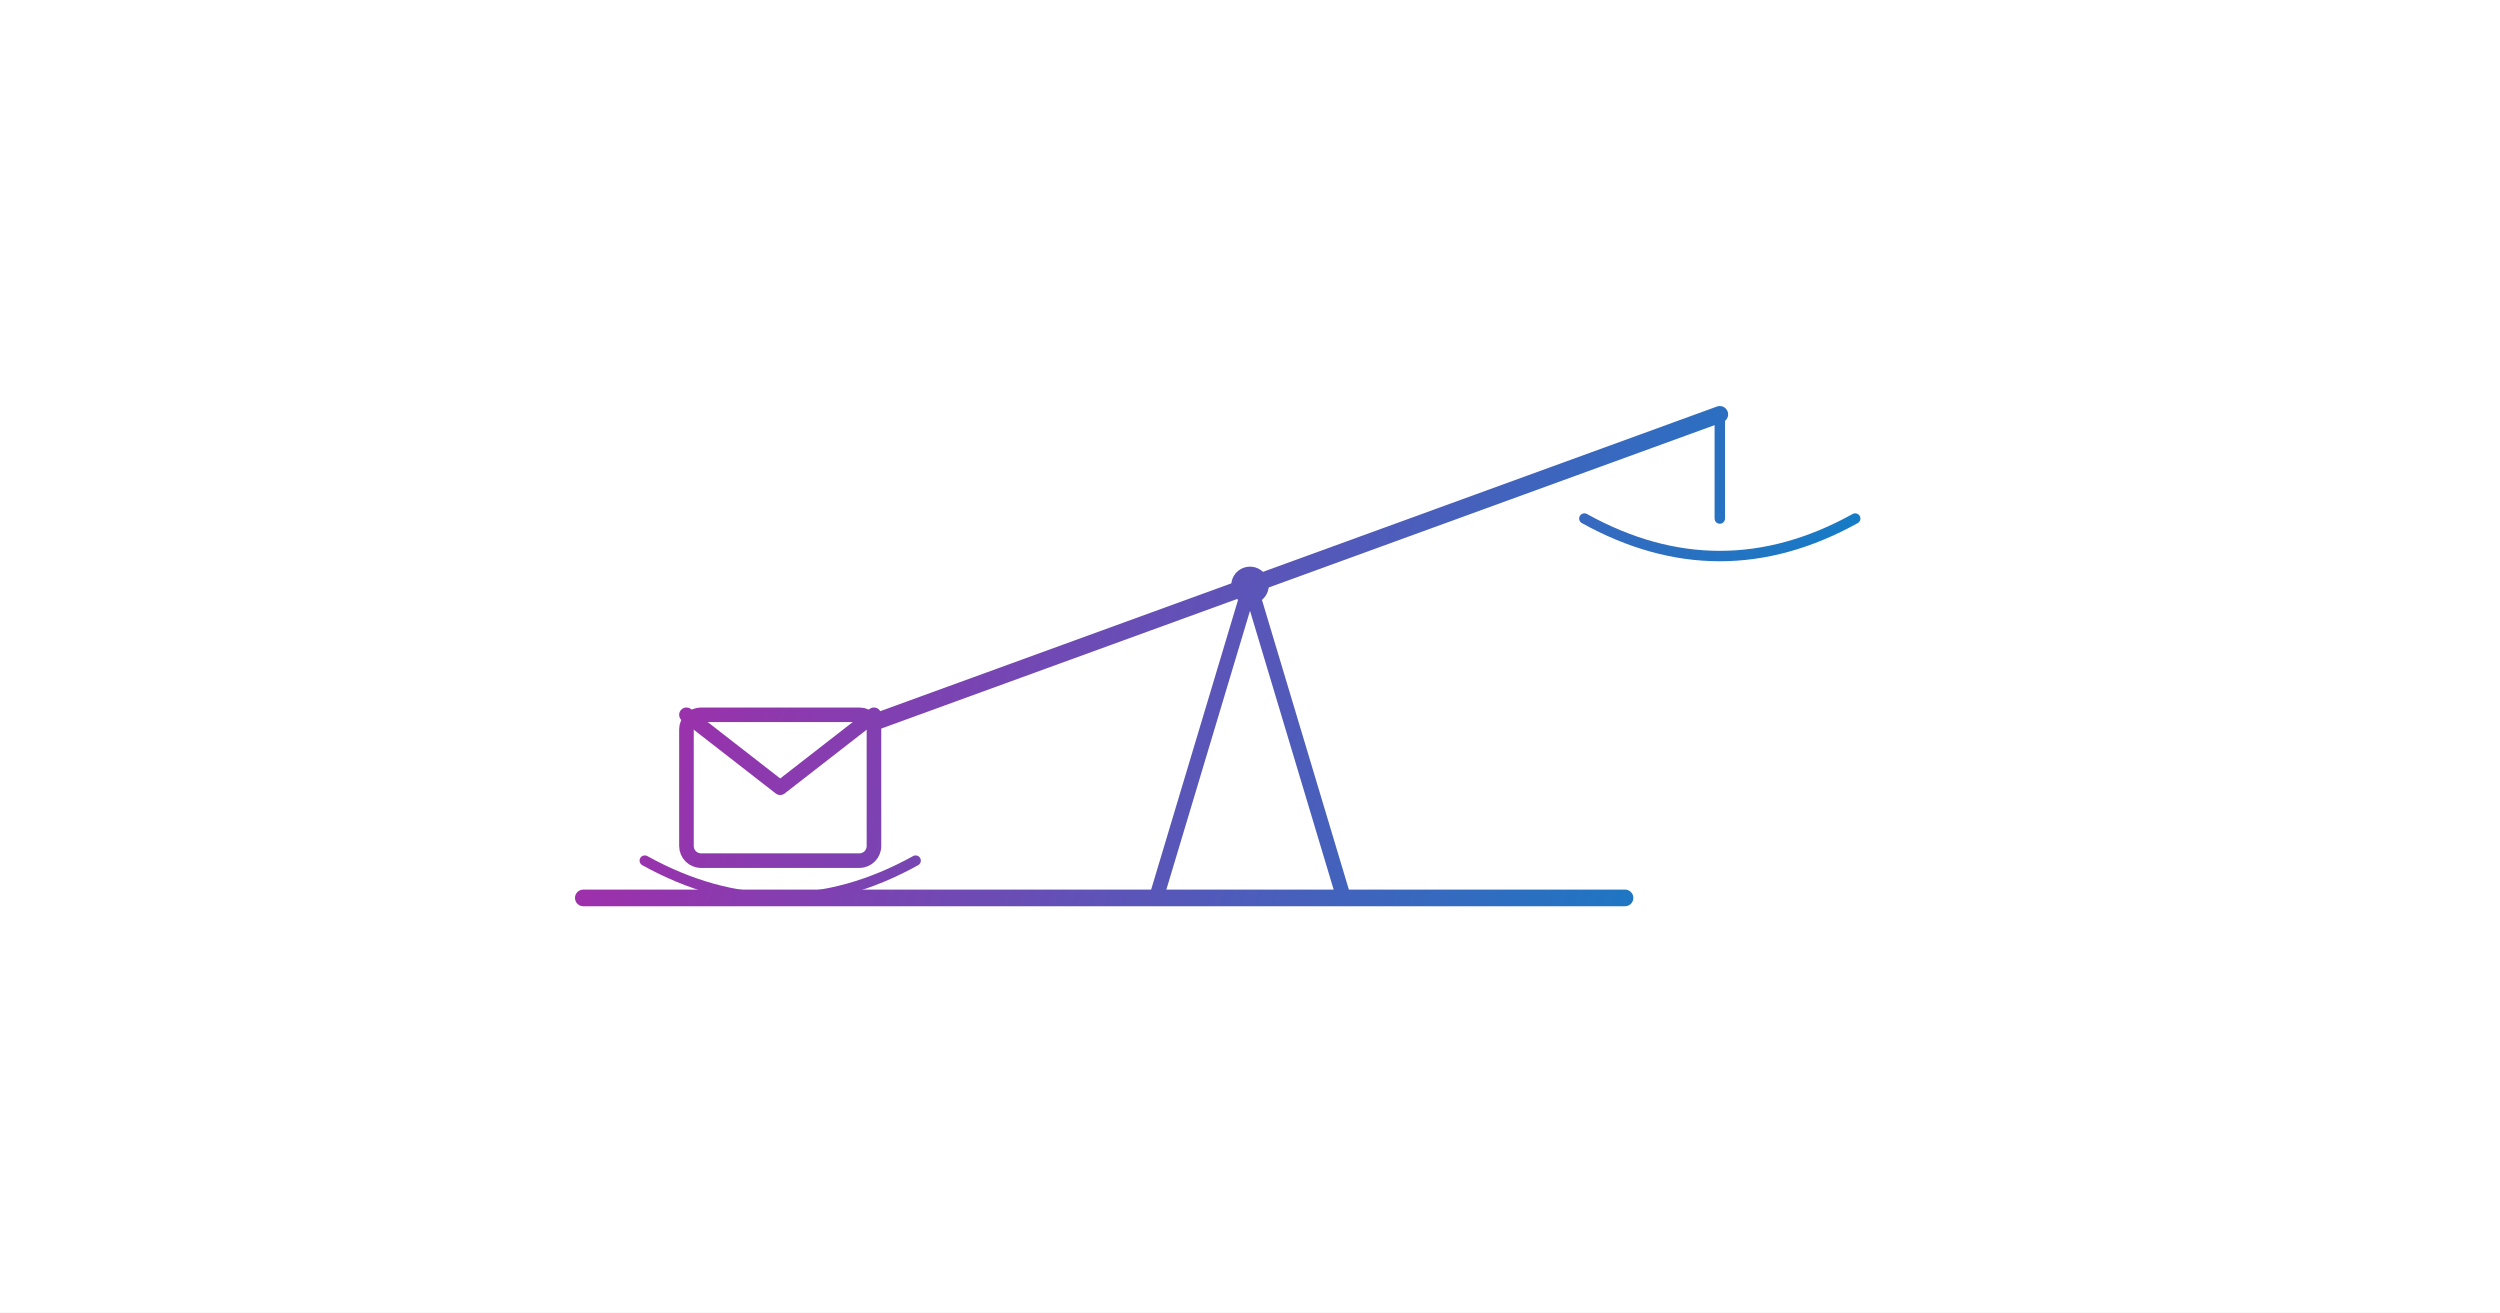
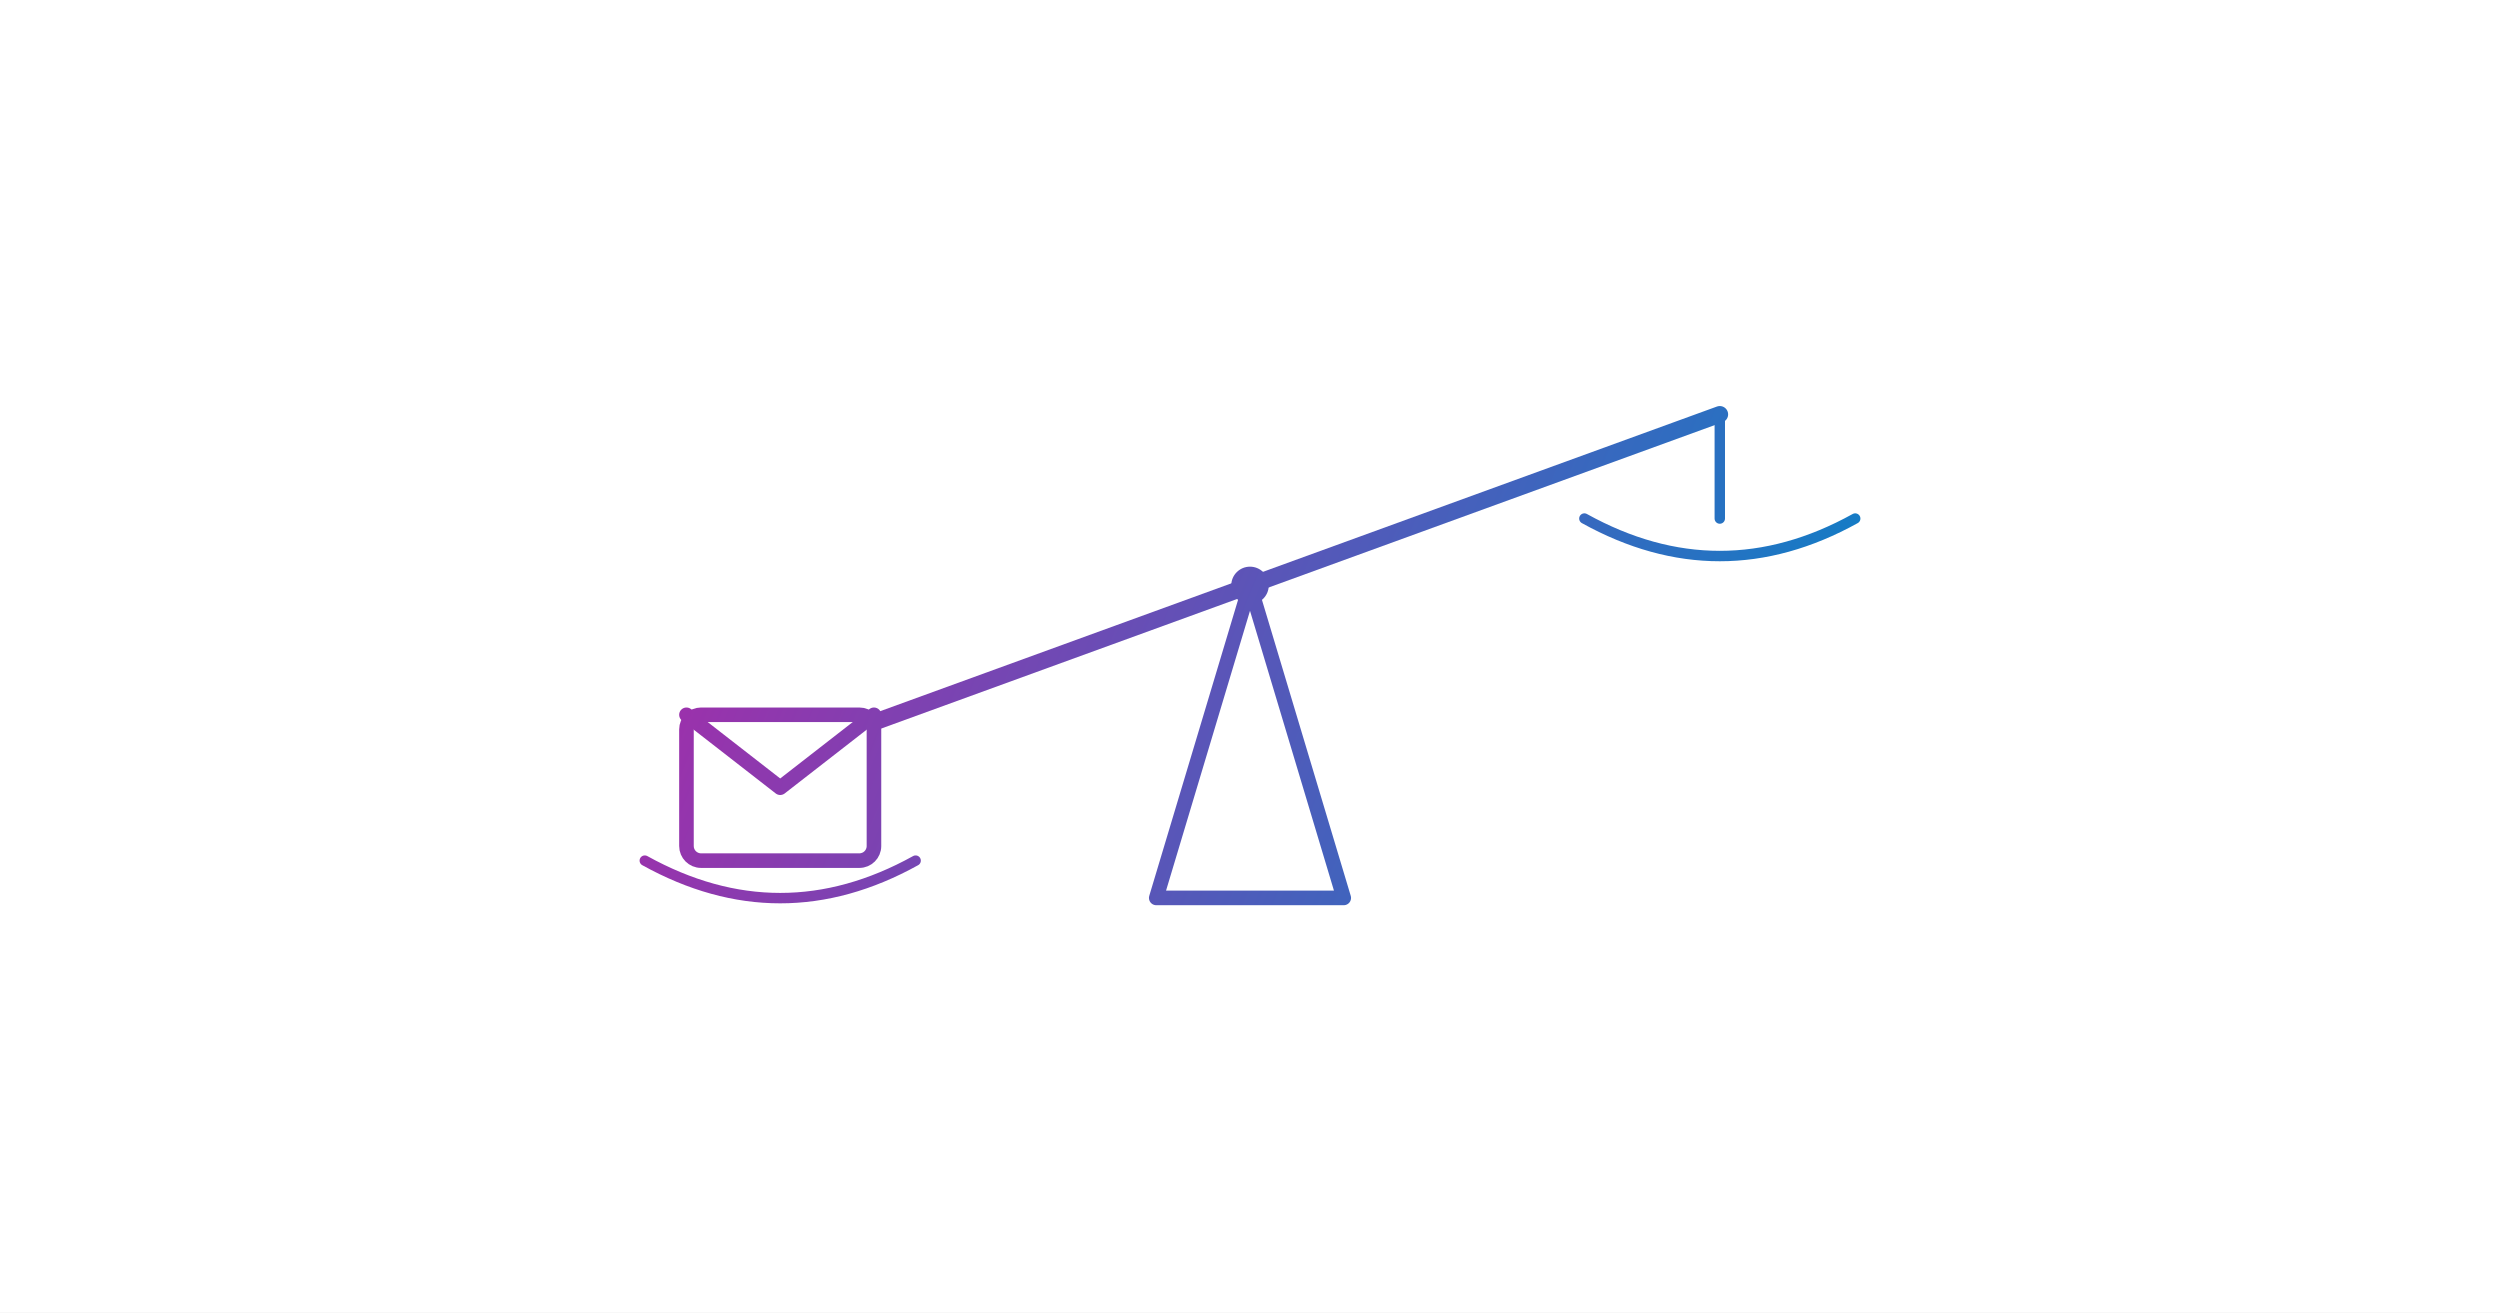
<svg xmlns="http://www.w3.org/2000/svg" width="1200" height="630" viewBox="0 0 1200 630">
  <rect width="1200" height="630" fill="#FFFFFF" />
  <defs>
    <linearGradient id="gradNewsletterThumb" gradientUnits="userSpaceOnUse" x1="290" y1="190" x2="900" y2="440">
      <stop offset="0%" style="stop-color:#b324a7" />
      <stop offset="100%" style="stop-color:#0087c9" />
    </linearGradient>
  </defs>
  <g>
-     <line x1="280" y1="431" x2="780" y2="431" stroke="url(#gradNewsletterThumb)" stroke-width="8" stroke-linecap="round" />
    <polygon points="600,281 555,431 645,431" fill="none" stroke="url(#gradNewsletterThumb)" stroke-width="7" stroke-linejoin="round" />
    <line x1="374.5" y1="363.1" x2="825.5" y2="198.9" stroke="url(#gradNewsletterThumb)" stroke-width="8" stroke-linecap="round" />
    <circle cx="600" cy="281" r="9" fill="url(#gradNewsletterThumb)" />
    <line x1="374.5" y1="363.1" x2="374.5" y2="413.1" stroke="url(#gradNewsletterThumb)" stroke-width="5" stroke-linecap="round" />
    <path d="M309.5,413.1 Q374.5,449.1 439.5,413.1" fill="none" stroke="url(#gradNewsletterThumb)" stroke-width="5" stroke-linecap="round" />
    <line x1="825.5" y1="198.9" x2="825.5" y2="248.9" stroke="url(#gradNewsletterThumb)" stroke-width="5" stroke-linecap="round" />
    <path d="M760.5,248.9 Q825.5,284.9 890.5,248.9" fill="none" stroke="url(#gradNewsletterThumb)" stroke-width="5" stroke-linecap="round" />
    <rect x="329.5" y="343.1" width="90" height="70" rx="7" fill="#FFFFFF" stroke="url(#gradNewsletterThumb)" stroke-width="7" />
    <polyline points="329.5,343.1 374.5,378.1 419.5,343.1" fill="none" stroke="url(#gradNewsletterThumb)" stroke-width="7" stroke-linejoin="round" stroke-linecap="round" />
  </g>
</svg>
